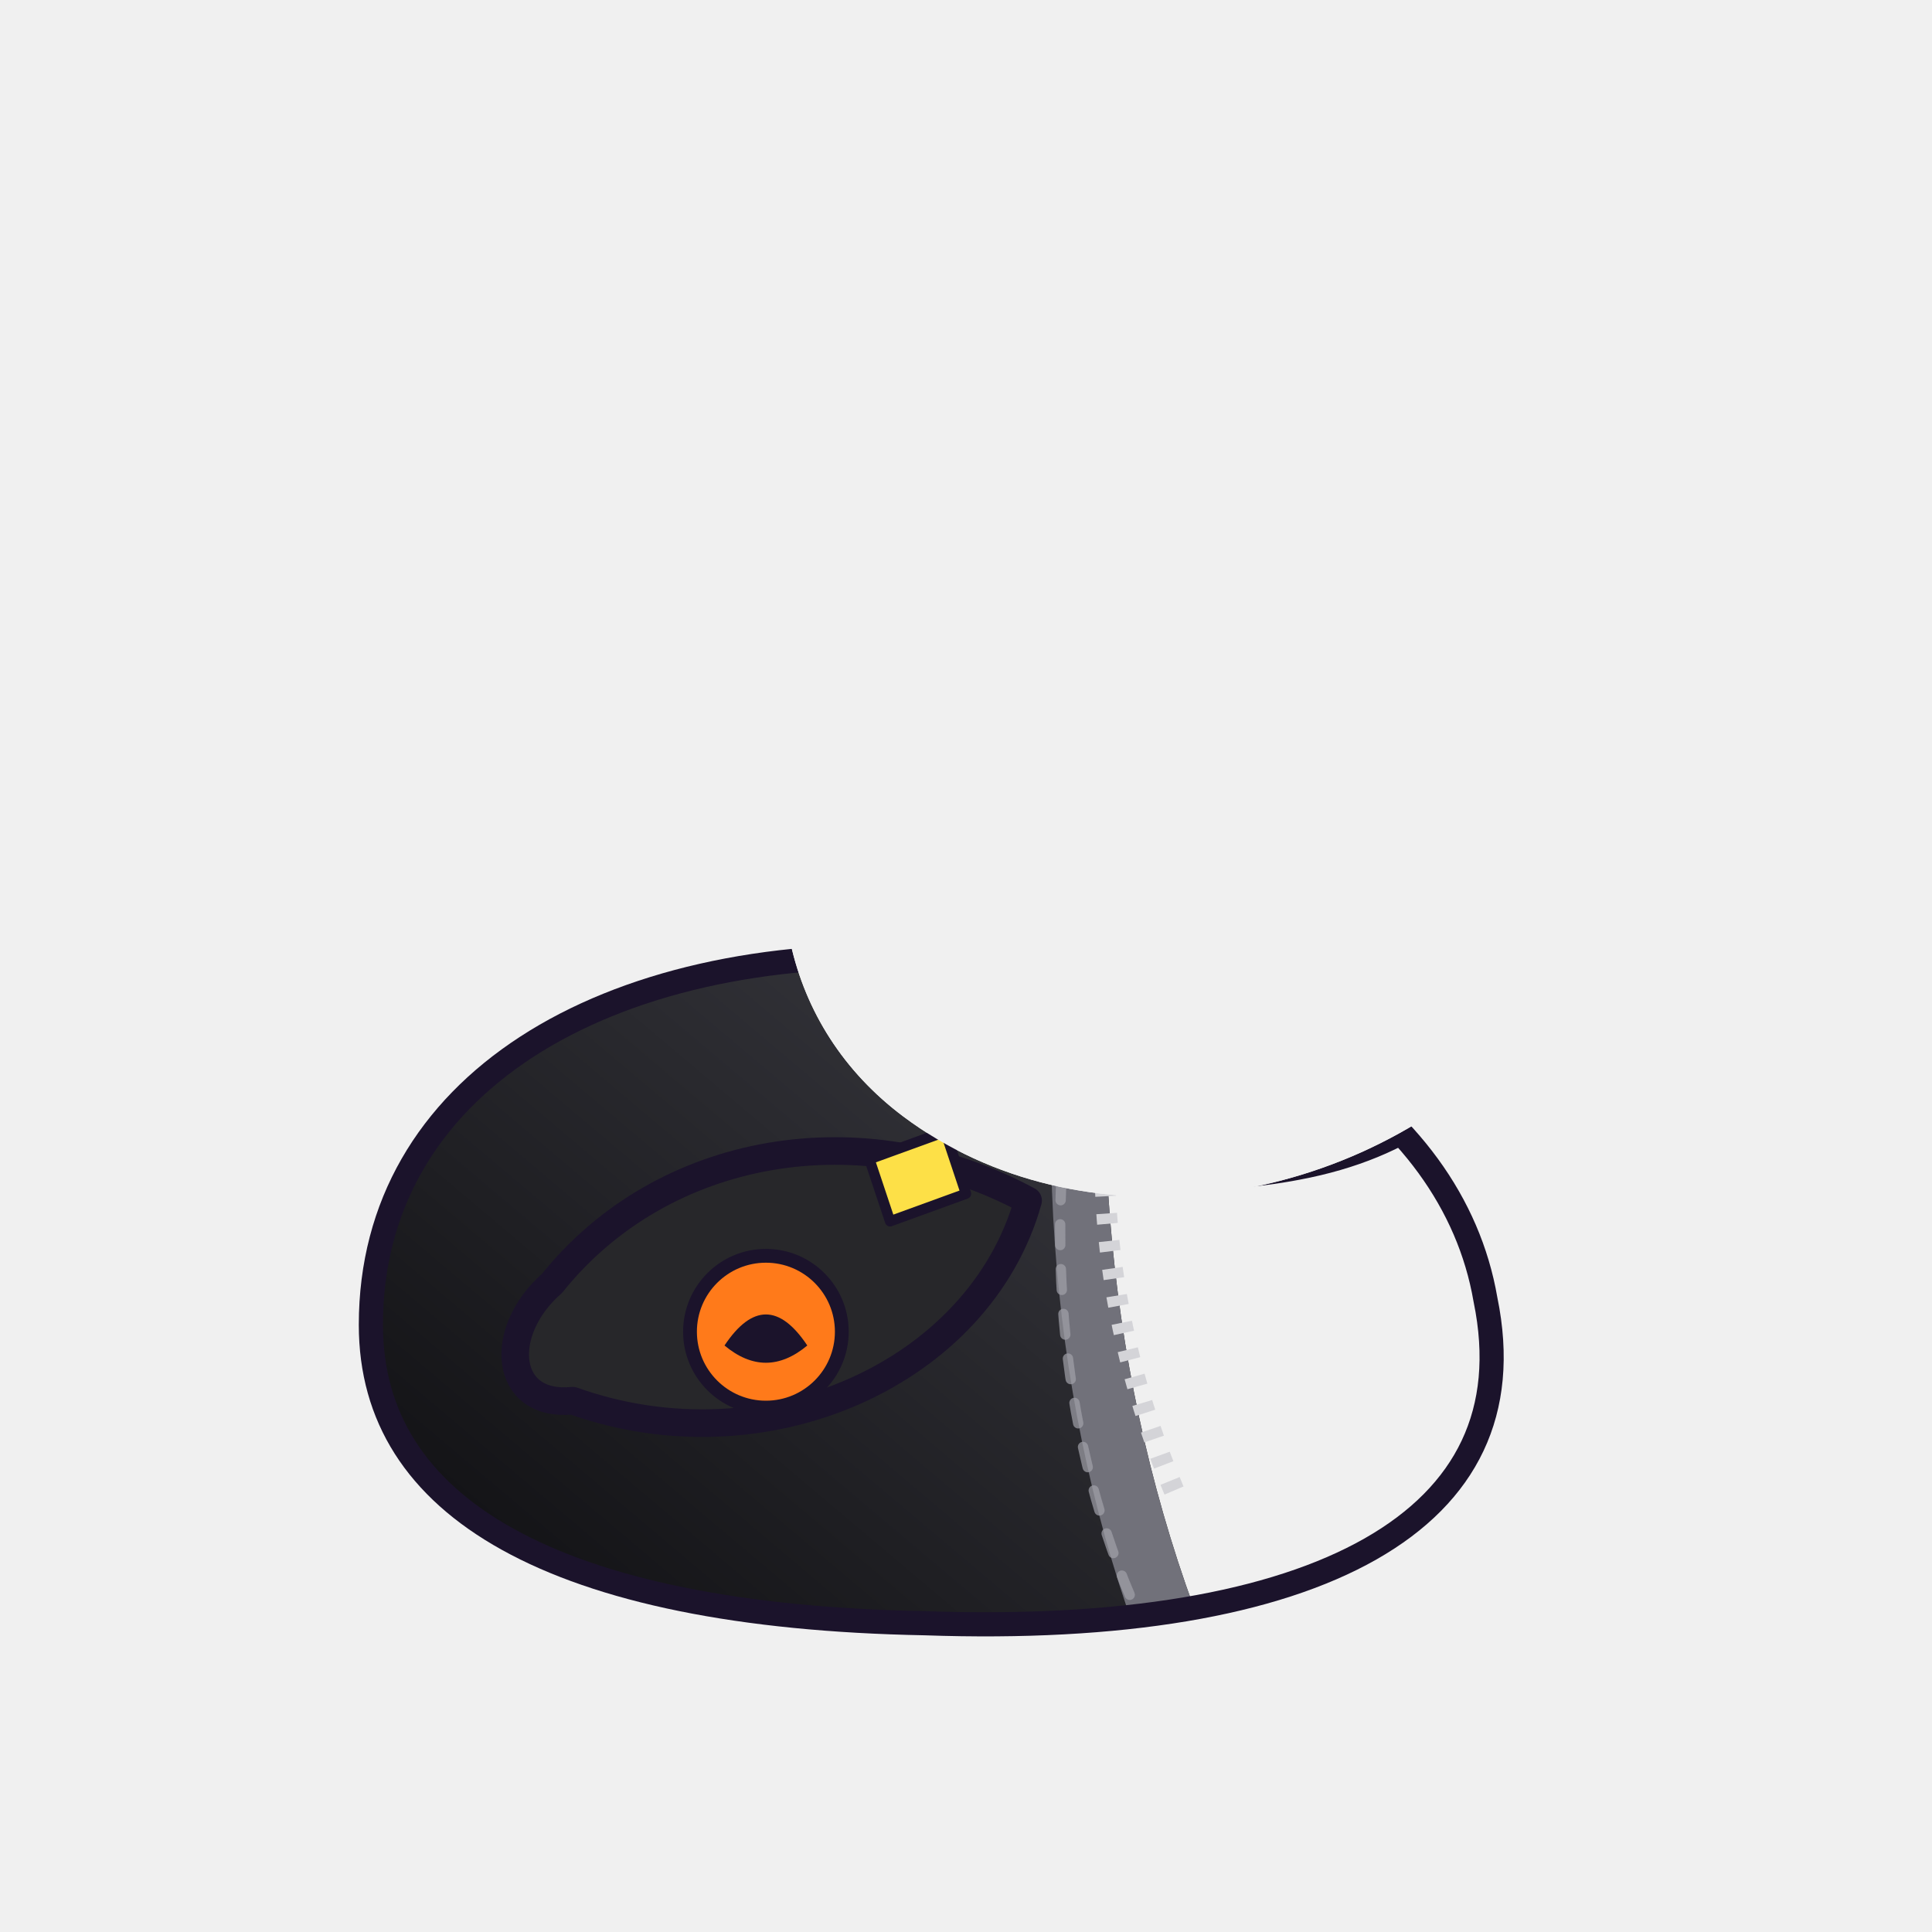
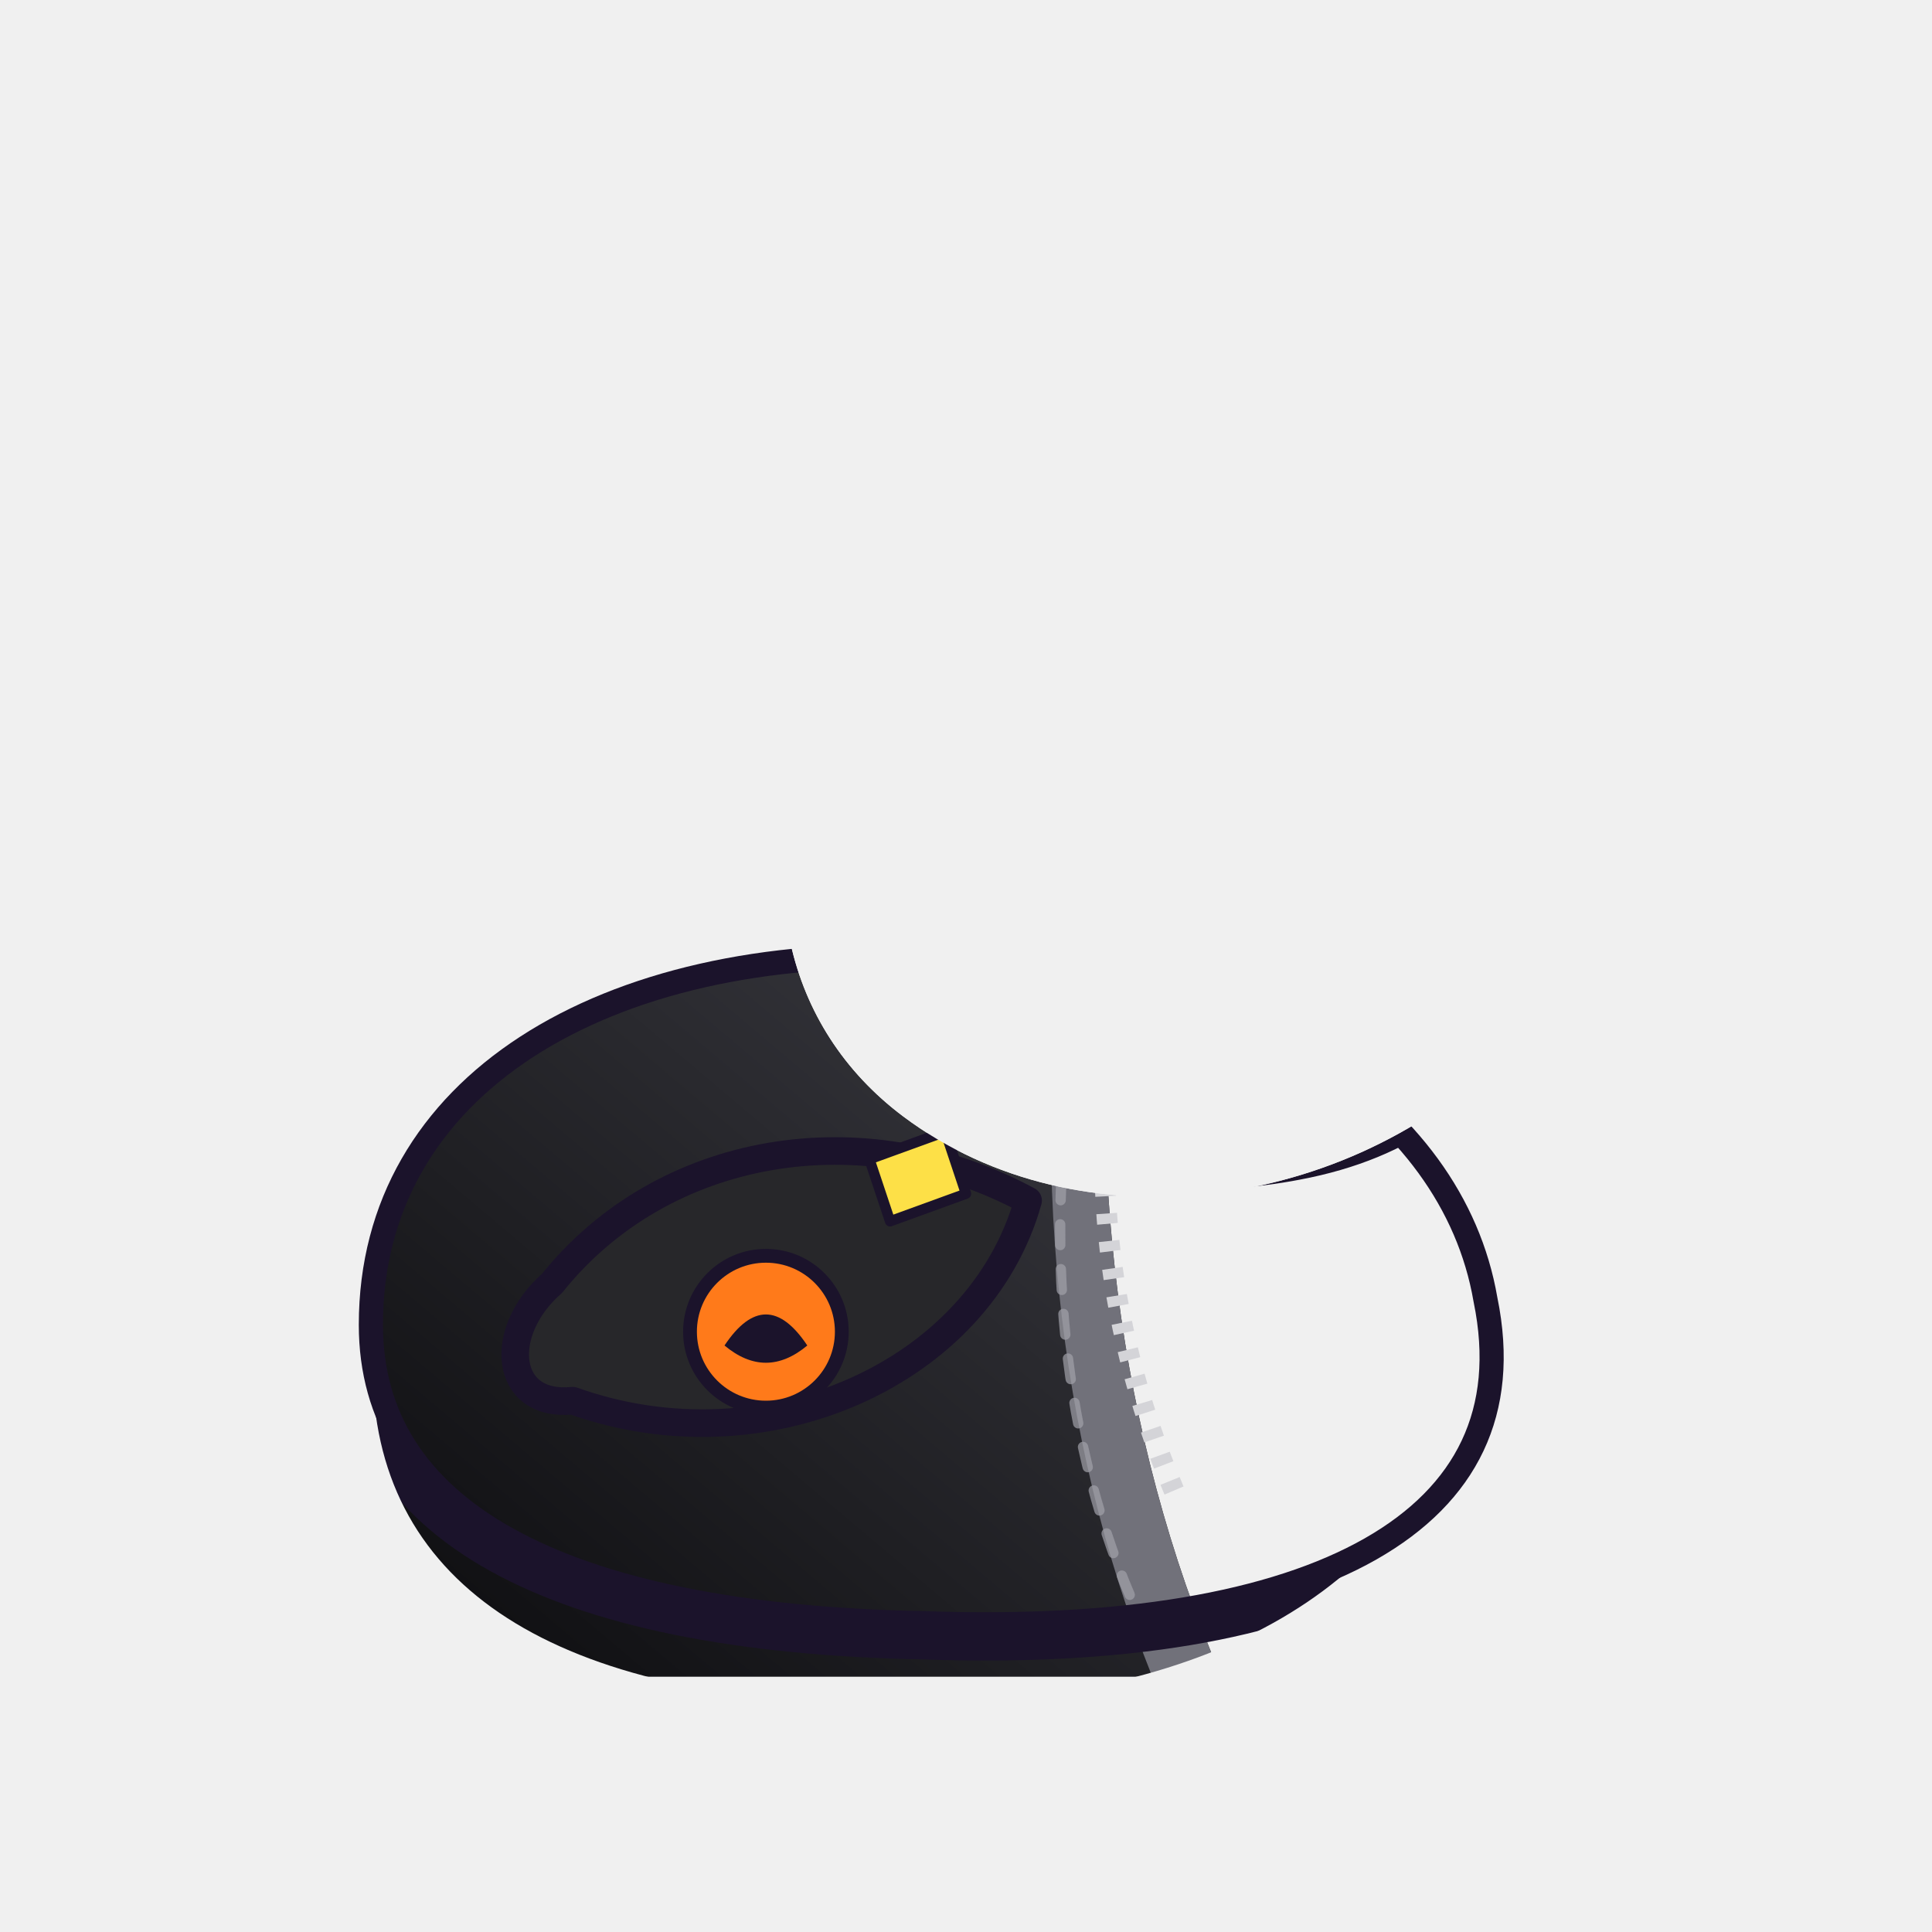
<svg xmlns="http://www.w3.org/2000/svg" viewBox="-24 -56 560 560" width="100%" height="100%" fill="none">
  <defs>
    <mask id="outfit-face-clear" maskUnits="userSpaceOnUse" x="-40" y="-80" width="620" height="640">
      <rect x="-40" y="-80" width="620" height="640" fill="#fff" />
      <path d="M212 216 c-10 -62 14 -126 66 -158 c54 -34 118 -16 150 30 c36 50 20 118 -20 156 c-44 44 -118 54 -166 18 c-16 -12 -26 -28 -30 -46 Z" fill="#000" stroke="#000" stroke-width="14" />
      <path d="M354 186 c34 -2 68 8 110 22 c18 6 18 22 0 32 c-40 20 -84 24 -118 10 c-20 -8 -24 -28 -10 -46 c6 -8 12 -14 18 -18 Z" fill="#000" stroke="#000" stroke-width="20" />
    </mask>
  </defs>
  <g mask="url(#outfit-face-clear)">
    <g id="biker">
      <defs>
        <mask id="biker-m" maskUnits="userSpaceOnUse" x="-40" y="-80" width="620" height="640">
          <rect x="-40" y="-80" width="620" height="640" fill="#000" />
          <path d="M80 328 c0 -72 70 -114 164 -110 c92 2 156 44 166 102 c14 68 -52 102 -166 98 c-108 -2 -164 -34 -164 -90 Z" fill="#fff" />
+           <path d="M84 340 c10 42 60 72 150 72 c74 0 134 -20 162 -54 c-22 56 -86 82 -168 80 c-94 -2 -144 -36 -144 -98 Z" fill="#fff" />
          <path d="M212 216 c-10 -62 14 -126 66 -158 c54 -34 118 -16 150 30 c36 50 20 118 -20 156 c-44 44 -118 54 -166 18 c-16 -12 -26 -28 -30 -46 Z" fill="#000" stroke="#000" stroke-width="14" />
        </mask>
        <linearGradient id="biker-leather" x1="1" y1="0" x2="0" y2="1">
          <stop offset="0" stop-color="#3F3F46" />
          <stop offset="1" stop-color="#09090B" />
        </linearGradient>
      </defs>
      <g mask="url(#biker-m)">
        <path d="M60 200 H300 C290 280 300 360 330 430 H60 Z" fill="url(#biker-leather)" />
        <path d="M300 200 C290 280 300 360 330 430 L310 430 C282 360 274 280 286 200 Z" fill="#71717A" />
        <path d="M286 260 C278 320 288 380 312 424" fill="none" stroke="#A1A1AA" stroke-width="3" stroke-linecap="round" stroke-linejoin="round" stroke-dasharray="6 7" opacity="0.7" />
        <path d="M300 240 C292 280 296 330 318 380" fill="none" stroke="#D4D4D8" stroke-width="6" stroke-dasharray="3 5" />
        <path d="M80 328 c0 -72 70 -114 164 -110 c92 2 156 44 166 102 c14 68 -52 102 -166 98 c-108 -2 -164 -34 -164 -90 Z" fill="none" stroke="#1B132B" stroke-width="14" />
        <path d="M222 236 C250 274 300 292 352 282 C384 276 404 260 414 238" fill="none" stroke="#1B132B" stroke-width="8" stroke-linecap="round" stroke-linejoin="round" />
      </g>
      <path d="M136 316 c32 -40 90 -50 138 -24 c-14 50 -76 78 -132 58 C122 352 120 330 136 316 Z" fill="#27272A" stroke="#1B132B" stroke-width="8" stroke-linejoin="round" stroke-linecap="round" />
      <path d="M176 330 a22 22 0 1 0 44 0 a22 22 0 1 0 -44 0 Z" fill="#FF7A1A" stroke="#1B132B" stroke-width="4" stroke-linejoin="round" stroke-linecap="round" />
      <path d="M186 334 q12 -18 24 0 q-12 10 -24 0 Z" fill="#1B132B" />
      <path d="M228 280 l22 -8 l6 18 l-22 8 Z" fill="#FDE047" stroke="#1B132B" stroke-width="3" stroke-linejoin="round" stroke-linecap="round" />
    </g>
  </g>
</svg>
